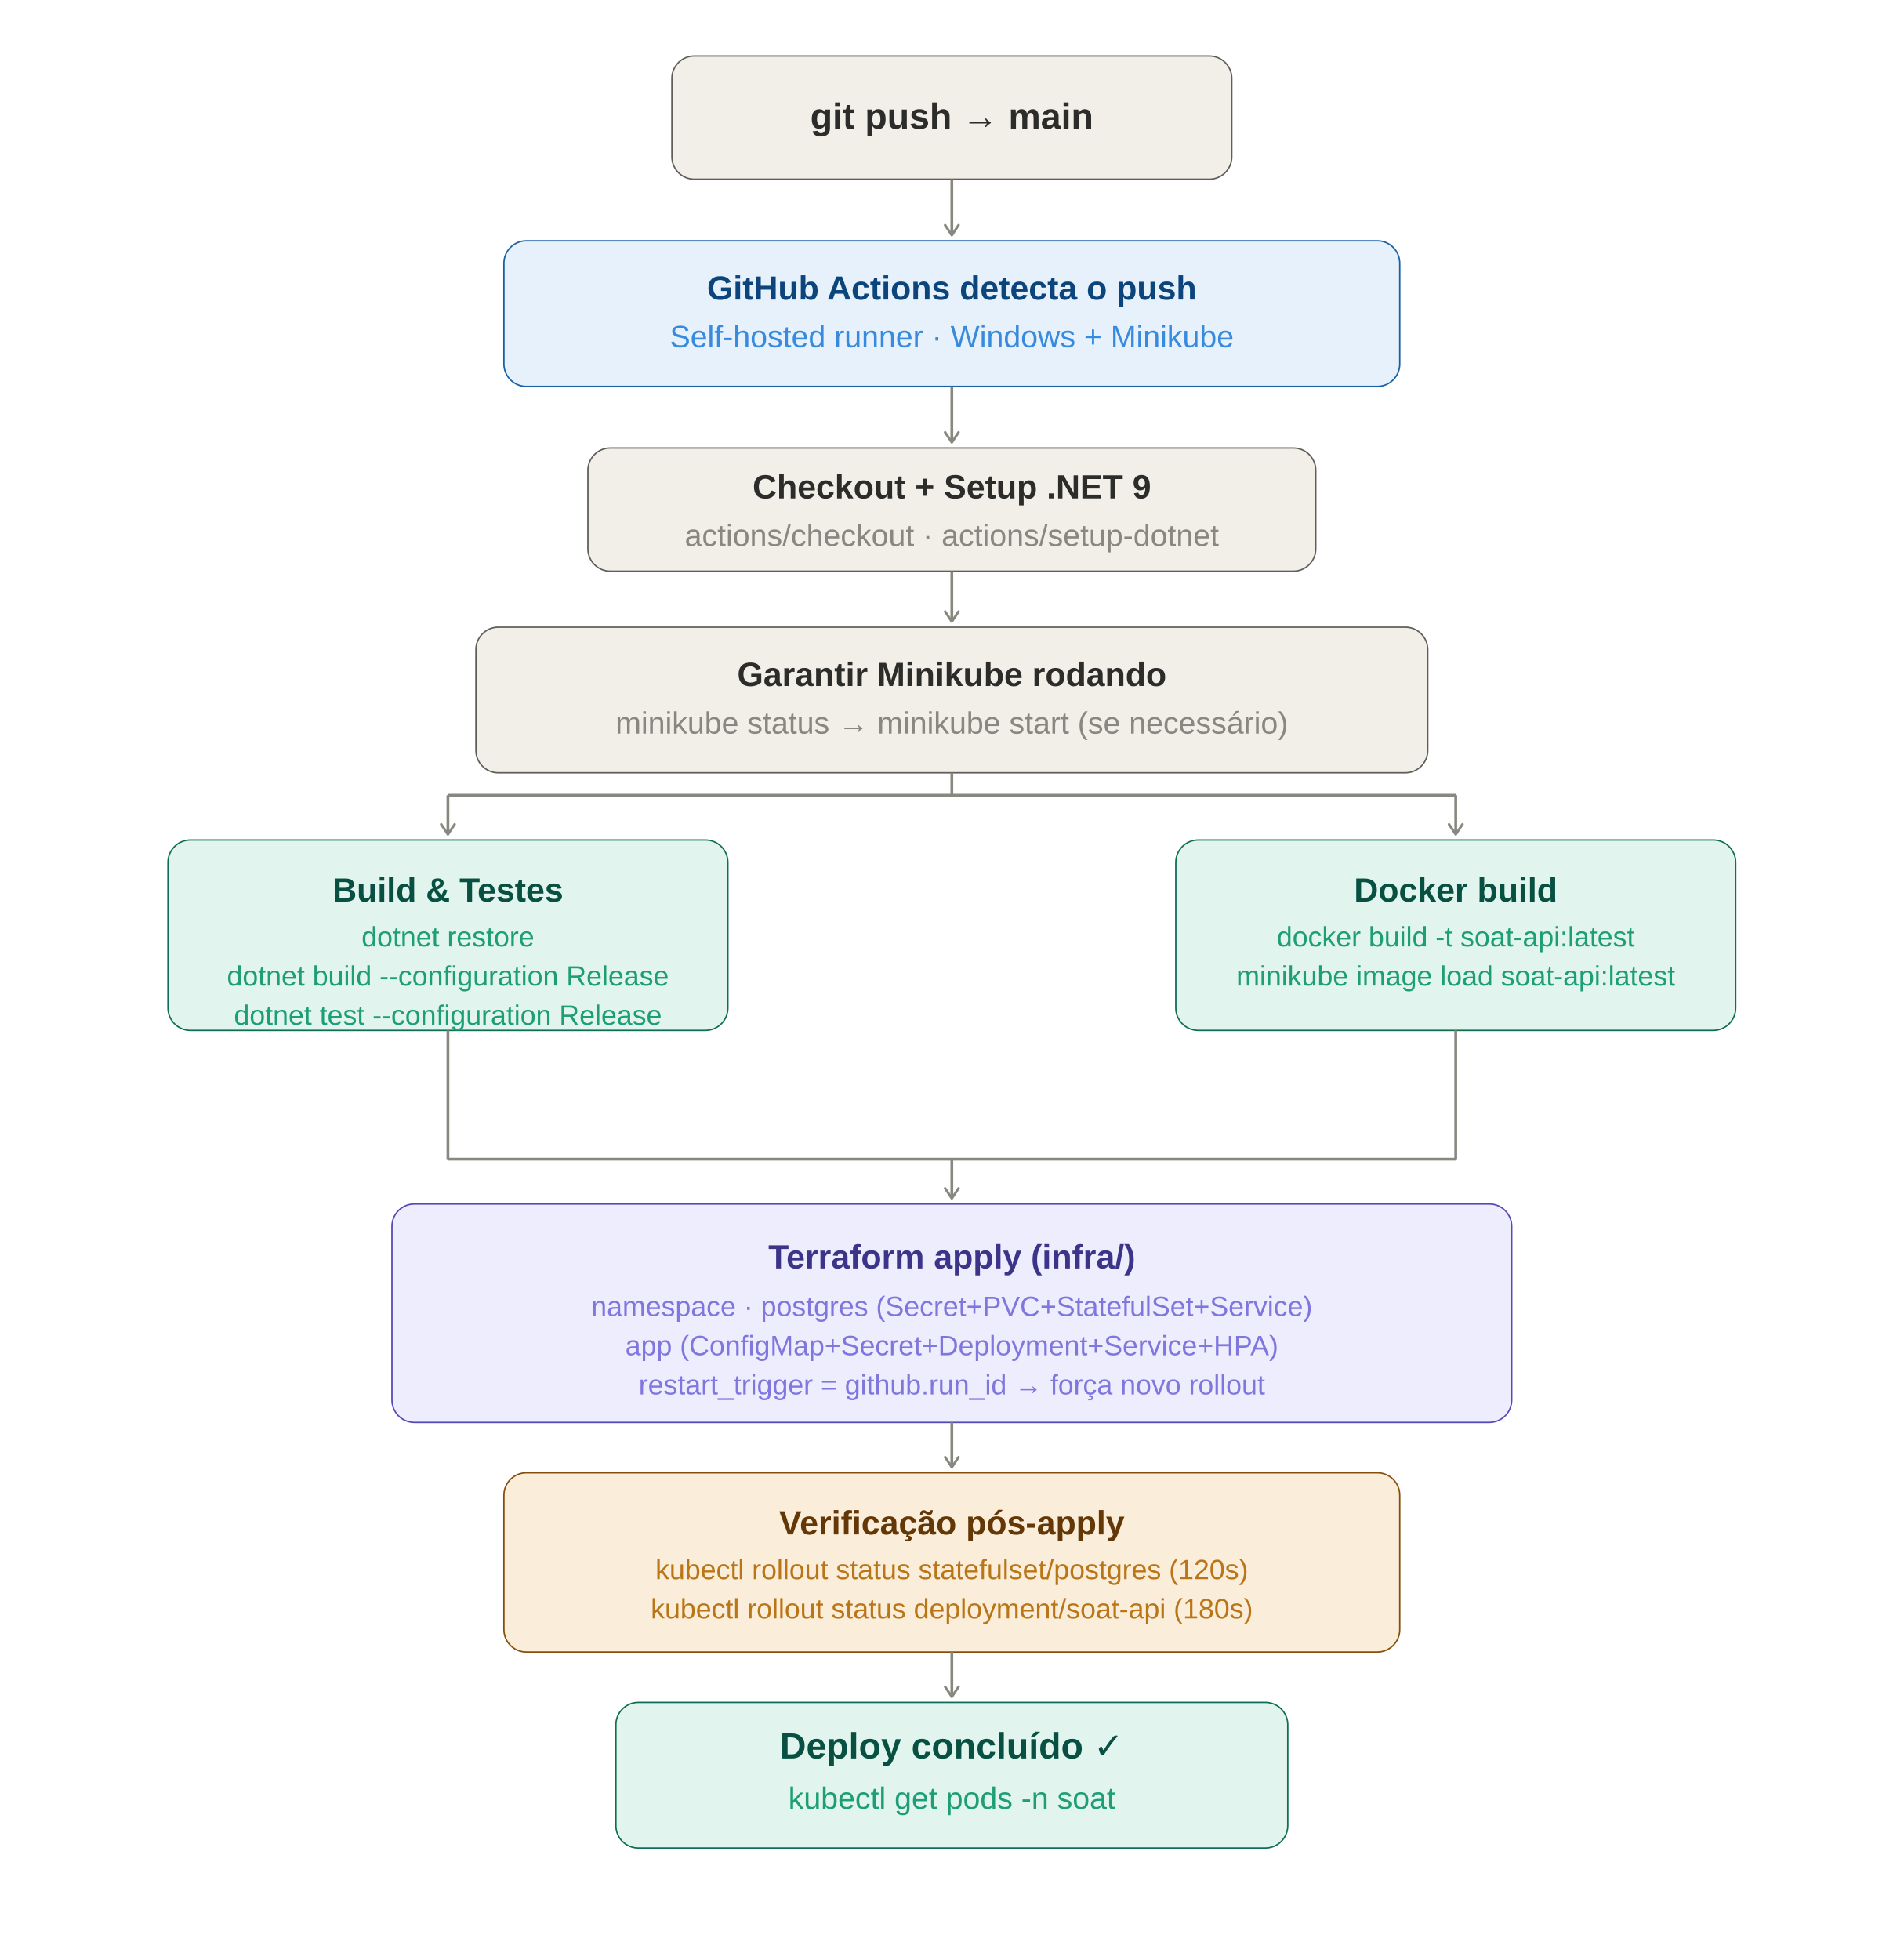
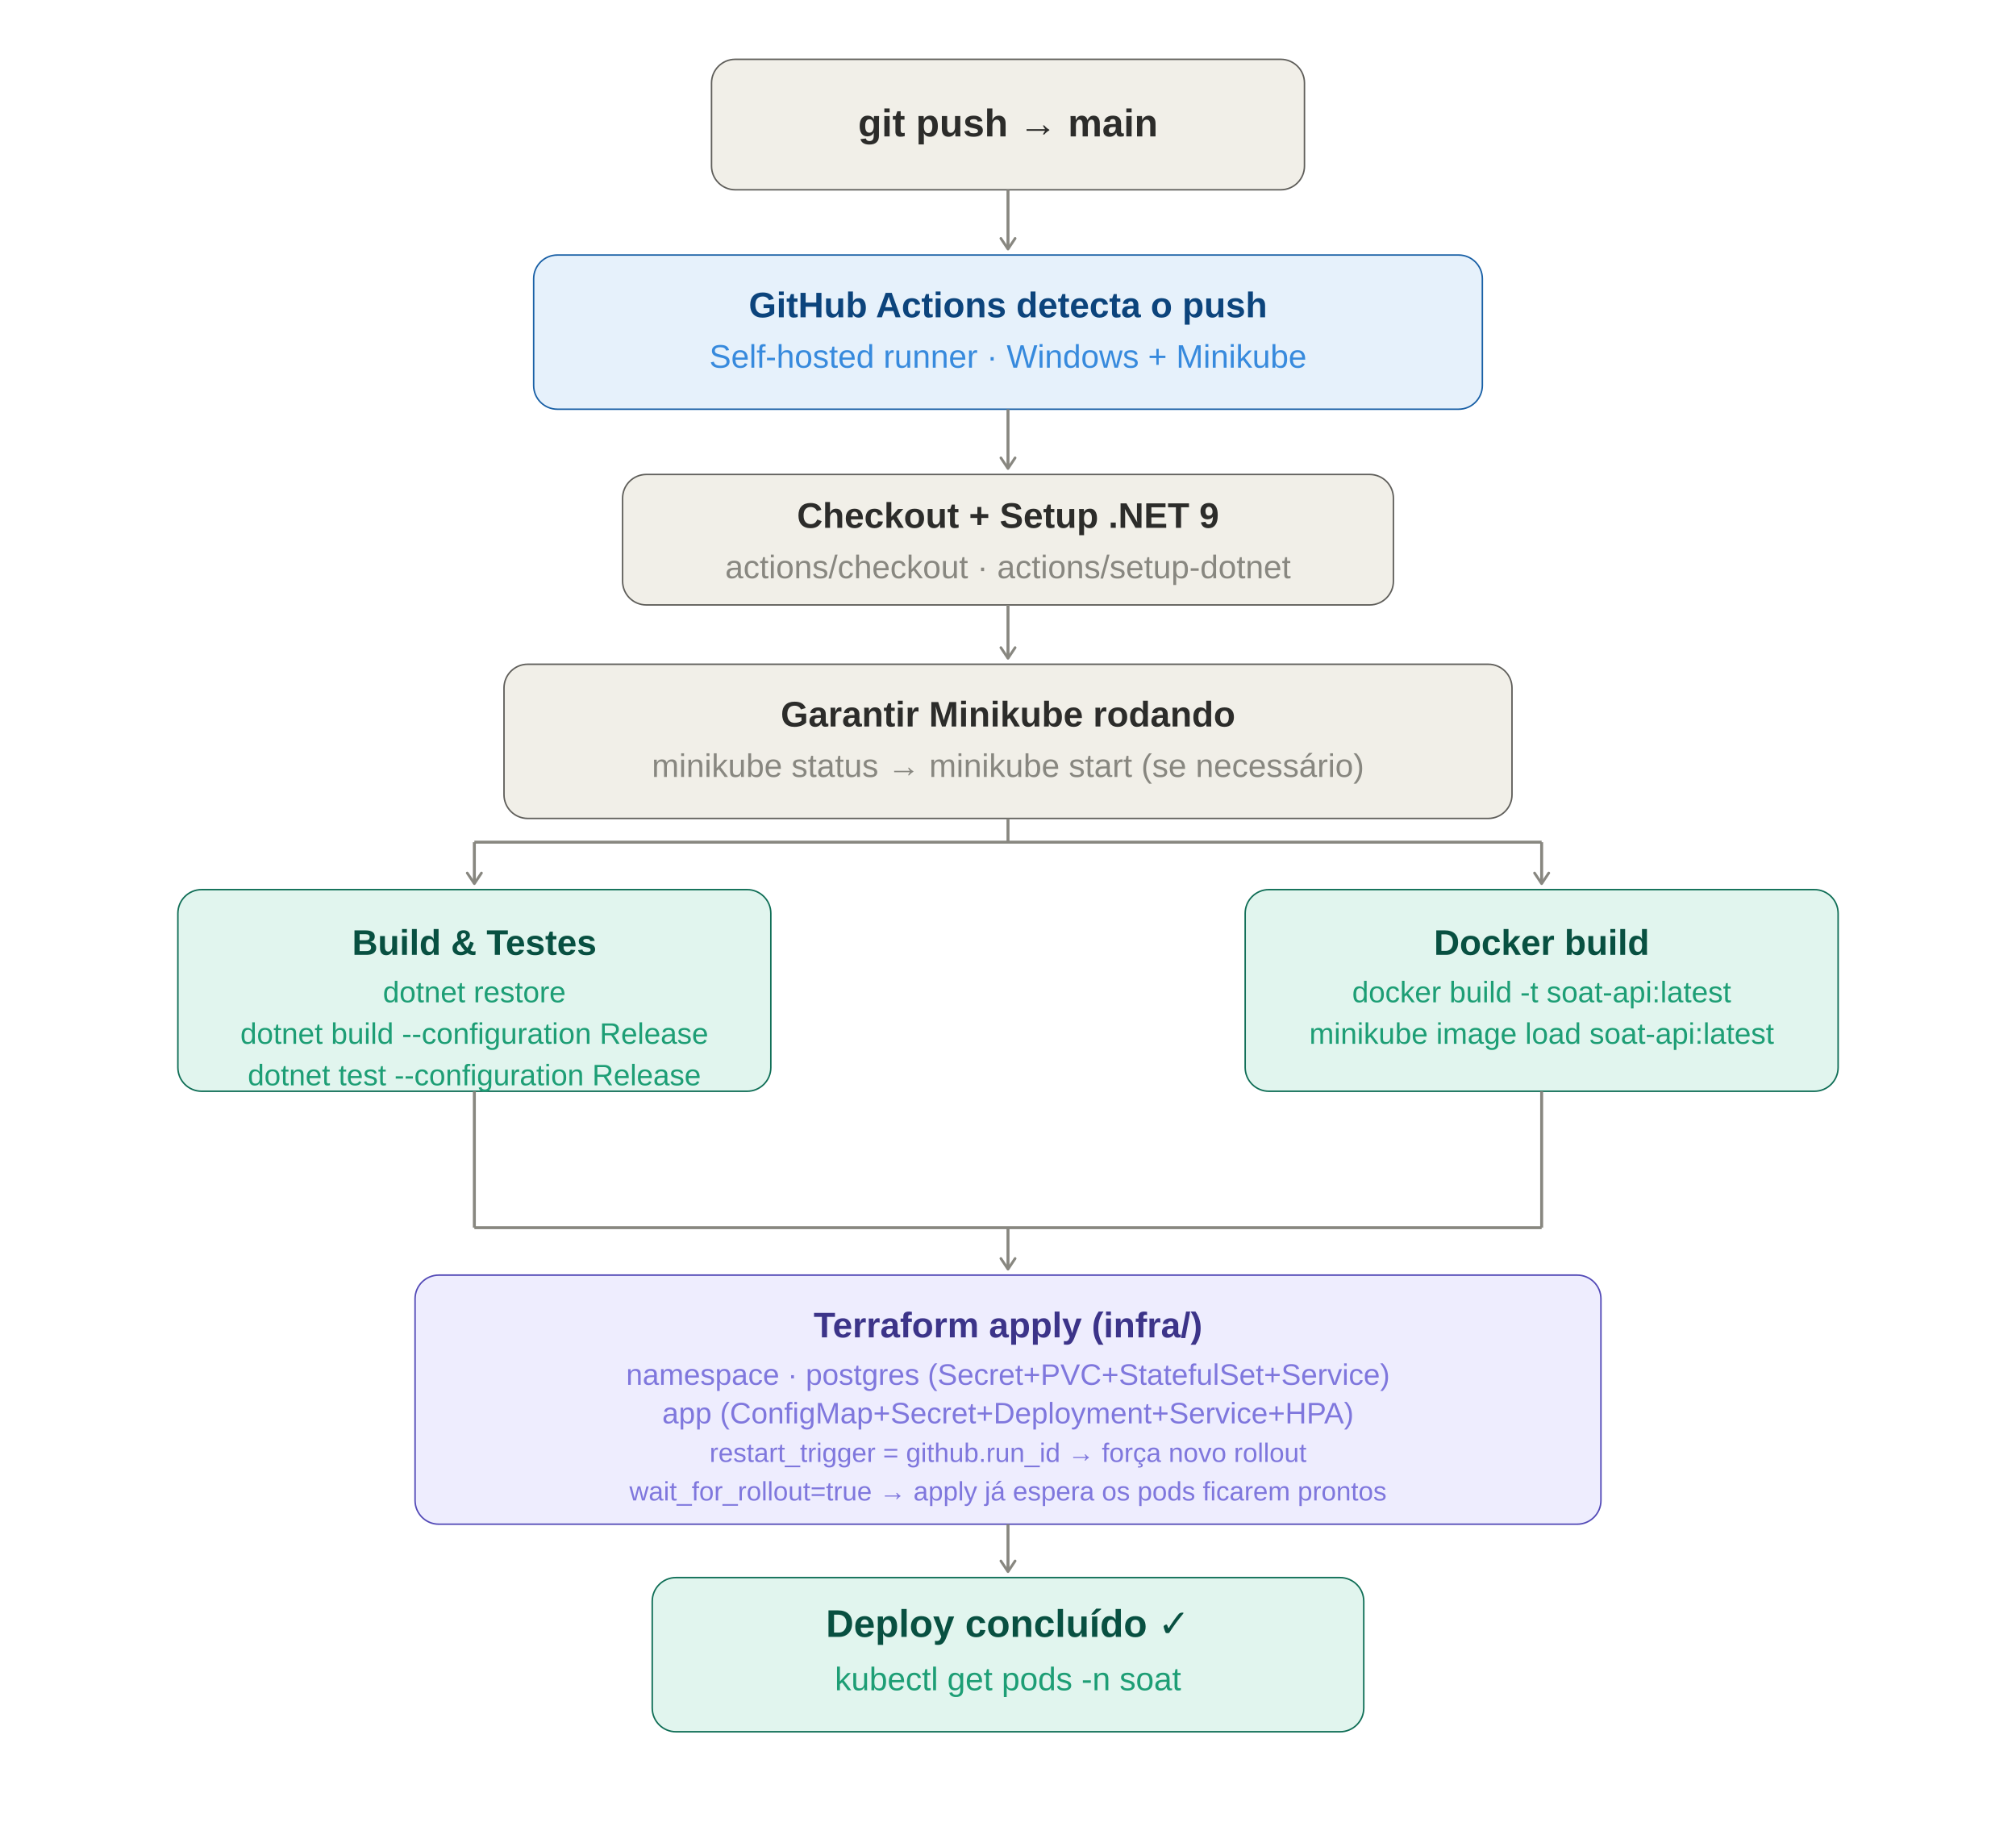
- <svg xmlns="http://www.w3.org/2000/svg" width="680" viewBox="0 0 680 700" role="img">
+ <svg xmlns="http://www.w3.org/2000/svg" width="680" viewBox="0 0 680 620" role="img">
  <defs>
    <marker id="arrow" viewBox="0 0 10 10" refX="8" refY="5" markerWidth="6" markerHeight="6" orient="auto-start-reverse">
      <path d="M2 1L8 5L2 9" fill="none" stroke="#888780" stroke-width="1.5" stroke-linecap="round" stroke-linejoin="round" />
    </marker>
  </defs>
  <rect x="240" y="20" width="200" height="44" rx="8" fill="#F1EFE8" stroke="#5F5E5A" stroke-width="0.5" />
  <text x="340" y="46" text-anchor="middle" font-family="Arial, sans-serif" font-size="13" font-weight="600" fill="#2C2C2A">git push → main</text>
  <line x1="340" y1="64" x2="340" y2="84" stroke="#888780" stroke-width="1" marker-end="url(#arrow)" />
  <rect x="180" y="86" width="320" height="52" rx="8" fill="#E6F1FB" stroke="#185FA5" stroke-width="0.5" />
  <text x="340" y="107" text-anchor="middle" font-family="Arial, sans-serif" font-size="12" font-weight="600" fill="#0C447C">GitHub Actions detecta o push</text>
  <text x="340" y="124" text-anchor="middle" font-family="Arial, sans-serif" font-size="11" fill="#378ADD">Self-hosted runner · Windows + Minikube</text>
  <line x1="340" y1="138" x2="340" y2="158" stroke="#888780" stroke-width="1" marker-end="url(#arrow)" />
  <rect x="210" y="160" width="260" height="44" rx="8" fill="#F1EFE8" stroke="#5F5E5A" stroke-width="0.5" />
  <text x="340" y="178" text-anchor="middle" font-family="Arial, sans-serif" font-size="12" font-weight="600" fill="#2C2C2A">Checkout + Setup .NET 9</text>
  <text x="340" y="195" text-anchor="middle" font-family="Arial, sans-serif" font-size="11" fill="#888780">actions/checkout · actions/setup-dotnet</text>
  <line x1="340" y1="204" x2="340" y2="222" stroke="#888780" stroke-width="1" marker-end="url(#arrow)" />
  <rect x="170" y="224" width="340" height="52" rx="8" fill="#F1EFE8" stroke="#5F5E5A" stroke-width="0.5" />
  <text x="340" y="245" text-anchor="middle" font-family="Arial, sans-serif" font-size="12" font-weight="600" fill="#2C2C2A">Garantir Minikube rodando</text>
  <text x="340" y="262" text-anchor="middle" font-family="Arial, sans-serif" font-size="11" fill="#888780">minikube status → minikube start (se necessário)</text>
  <line x1="340" y1="276" x2="340" y2="284" stroke="#888780" stroke-width="1" />
  <line x1="160" y1="284" x2="520" y2="284" stroke="#888780" stroke-width="1" />
  <line x1="160" y1="284" x2="160" y2="298" stroke="#888780" stroke-width="1" marker-end="url(#arrow)" />
  <line x1="520" y1="284" x2="520" y2="298" stroke="#888780" stroke-width="1" marker-end="url(#arrow)" />
  <rect x="60" y="300" width="200" height="68" rx="8" fill="#E1F5EE" stroke="#0F6E56" stroke-width="0.5" />
  <text x="160" y="322" text-anchor="middle" font-family="Arial, sans-serif" font-size="12" font-weight="600" fill="#085041">Build &amp; Testes</text>
  <text x="160" y="338" text-anchor="middle" font-family="Arial, sans-serif" font-size="10" fill="#1D9E75">dotnet restore</text>
  <text x="160" y="352" text-anchor="middle" font-family="Arial, sans-serif" font-size="10" fill="#1D9E75">dotnet build --configuration Release</text>
  <text x="160" y="366" text-anchor="middle" font-family="Arial, sans-serif" font-size="10" fill="#1D9E75">dotnet test --configuration Release</text>
  <rect x="420" y="300" width="200" height="68" rx="8" fill="#E1F5EE" stroke="#0F6E56" stroke-width="0.5" />
  <text x="520" y="322" text-anchor="middle" font-family="Arial, sans-serif" font-size="12" font-weight="600" fill="#085041">Docker build</text>
  <text x="520" y="338" text-anchor="middle" font-family="Arial, sans-serif" font-size="10" fill="#1D9E75">docker build -t soat-api:latest</text>
  <text x="520" y="352" text-anchor="middle" font-family="Arial, sans-serif" font-size="10" fill="#1D9E75">minikube image load soat-api:latest</text>
  <line x1="160" y1="368" x2="160" y2="414" stroke="#888780" stroke-width="1" />
  <line x1="520" y1="368" x2="520" y2="414" stroke="#888780" stroke-width="1" />
  <line x1="160" y1="414" x2="520" y2="414" stroke="#888780" stroke-width="1" />
  <line x1="340" y1="414" x2="340" y2="428" stroke="#888780" stroke-width="1" marker-end="url(#arrow)" />
-   <rect x="140" y="430" width="400" height="78" rx="8" fill="#EEEDFE" stroke="#534AB7" stroke-width="0.5" />
-   <text x="340" y="453" text-anchor="middle" font-family="Arial, sans-serif" font-size="12" font-weight="600" fill="#3C3489">Terraform apply (infra/)</text>
-   <text x="340" y="470" text-anchor="middle" font-family="Arial, sans-serif" font-size="10" fill="#7F77DD">namespace · postgres (Secret+PVC+StatefulSet+Service)</text>
-   <text x="340" y="484" text-anchor="middle" font-family="Arial, sans-serif" font-size="10" fill="#7F77DD">app (ConfigMap+Secret+Deployment+Service+HPA)</text>
-   <text x="340" y="498" text-anchor="middle" font-family="Arial, sans-serif" font-size="10" fill="#7F77DD">restart_trigger = github.run_id → força novo rollout</text>
-   <line x1="340" y1="508" x2="340" y2="524" stroke="#888780" stroke-width="1" marker-end="url(#arrow)" />
-   <rect x="180" y="526" width="320" height="64" rx="8" fill="#FAEEDA" stroke="#854F0B" stroke-width="0.5" />
-   <text x="340" y="548" text-anchor="middle" font-family="Arial, sans-serif" font-size="12" font-weight="600" fill="#633806">Verificação pós-apply</text>
-   <text x="340" y="564" text-anchor="middle" font-family="Arial, sans-serif" font-size="10" fill="#BA7517">kubectl rollout status statefulset/postgres (120s)</text>
-   <text x="340" y="578" text-anchor="middle" font-family="Arial, sans-serif" font-size="10" fill="#BA7517">kubectl rollout status deployment/soat-api (180s)</text>
-   <line x1="340" y1="590" x2="340" y2="606" stroke="#888780" stroke-width="1" marker-end="url(#arrow)" />
-   <rect x="220" y="608" width="240" height="52" rx="8" fill="#E1F5EE" stroke="#0F6E56" stroke-width="0.5" />
-   <text x="340" y="628" text-anchor="middle" font-family="Arial, sans-serif" font-size="13" font-weight="600" fill="#085041">Deploy concluído ✓</text>
-   <text x="340" y="646" text-anchor="middle" font-family="Arial, sans-serif" font-size="11" fill="#1D9E75">kubectl get pods -n soat</text>
+   <rect x="140" y="430" width="400" height="84" rx="8" fill="#EEEDFE" stroke="#534AB7" stroke-width="0.5" />
+   <text x="340" y="451" text-anchor="middle" font-family="Arial, sans-serif" font-size="12" font-weight="600" fill="#3C3489">Terraform apply (infra/)</text>
+   <text x="340" y="467" text-anchor="middle" font-family="Arial, sans-serif" font-size="10" fill="#7F77DD">namespace · postgres (Secret+PVC+StatefulSet+Service)</text>
+   <text x="340" y="480" text-anchor="middle" font-family="Arial, sans-serif" font-size="10" fill="#7F77DD">app (ConfigMap+Secret+Deployment+Service+HPA)</text>
+   <text x="340" y="493" text-anchor="middle" font-family="Arial, sans-serif" font-size="9" fill="#7F77DD">restart_trigger = github.run_id → força novo rollout</text>
+   <text x="340" y="506" text-anchor="middle" font-family="Arial, sans-serif" font-size="9" fill="#7F77DD">wait_for_rollout=true → apply já espera os pods ficarem prontos</text>
+   <line x1="340" y1="514" x2="340" y2="530" stroke="#888780" stroke-width="1" marker-end="url(#arrow)" />
+   <rect x="220" y="532" width="240" height="52" rx="8" fill="#E1F5EE" stroke="#0F6E56" stroke-width="0.5" />
+   <text x="340" y="552" text-anchor="middle" font-family="Arial, sans-serif" font-size="13" font-weight="600" fill="#085041">Deploy concluído ✓</text>
+   <text x="340" y="570" text-anchor="middle" font-family="Arial, sans-serif" font-size="11" fill="#1D9E75">kubectl get pods -n soat</text>
</svg>
